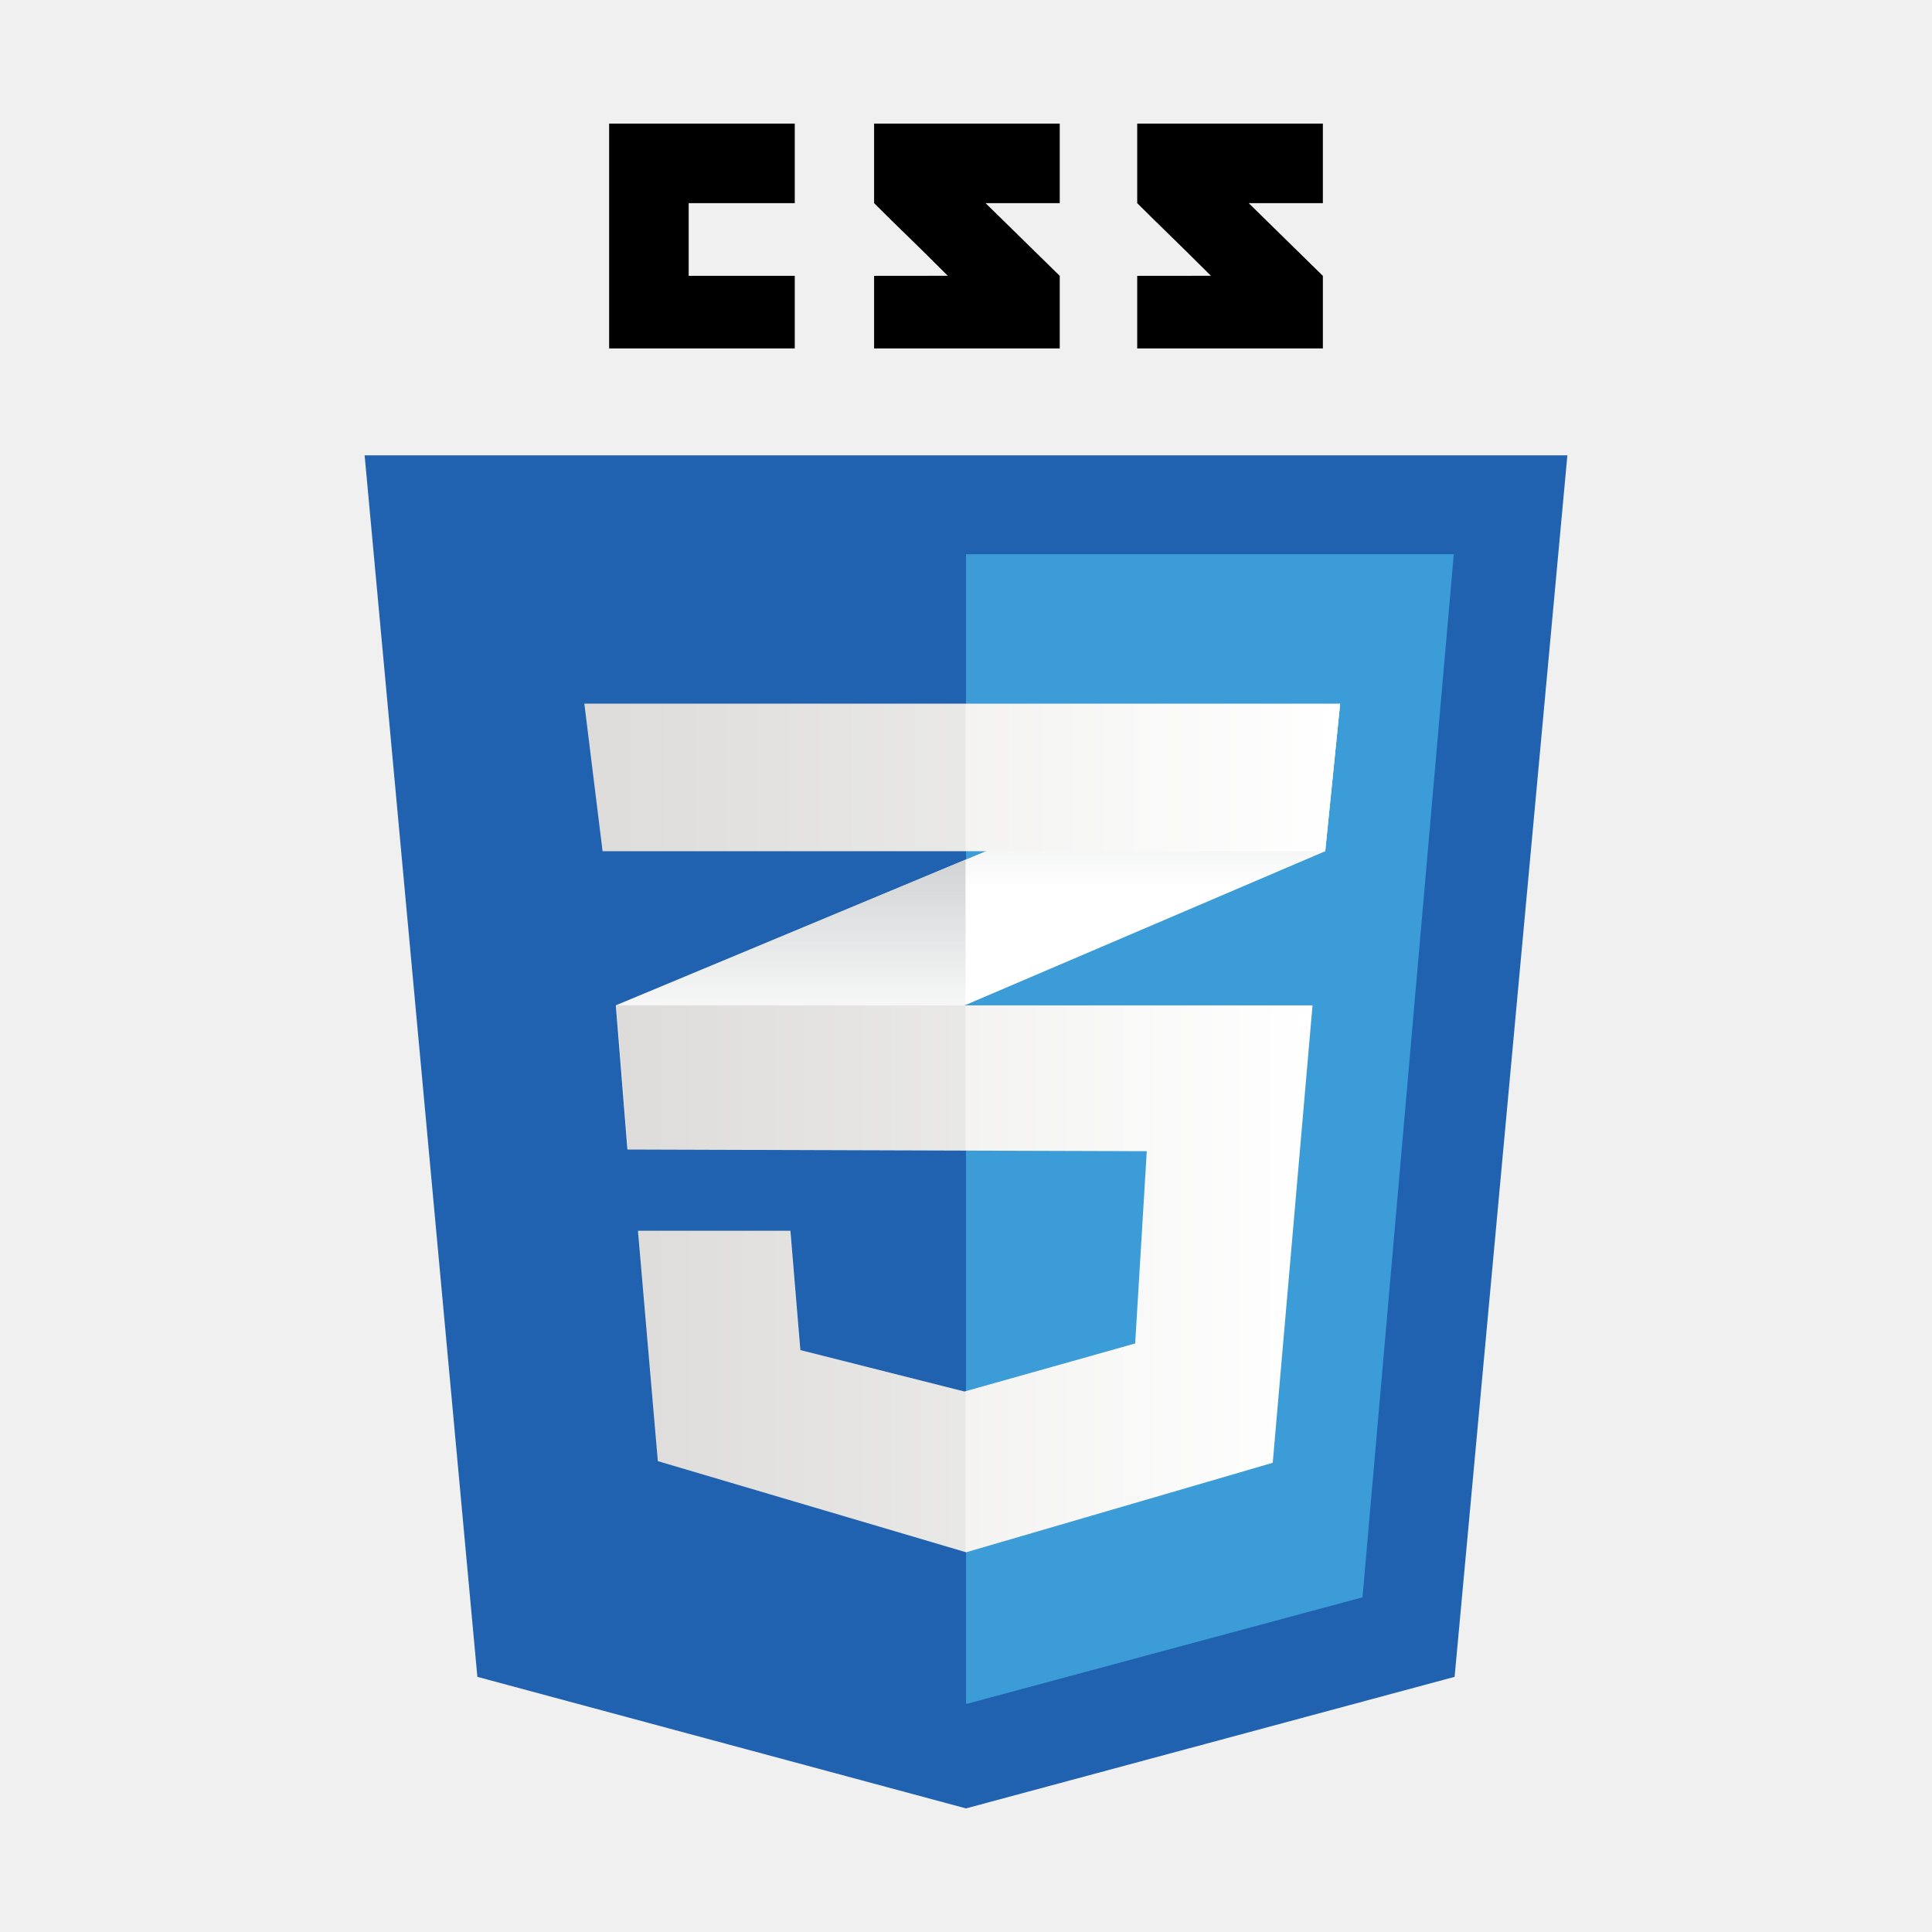
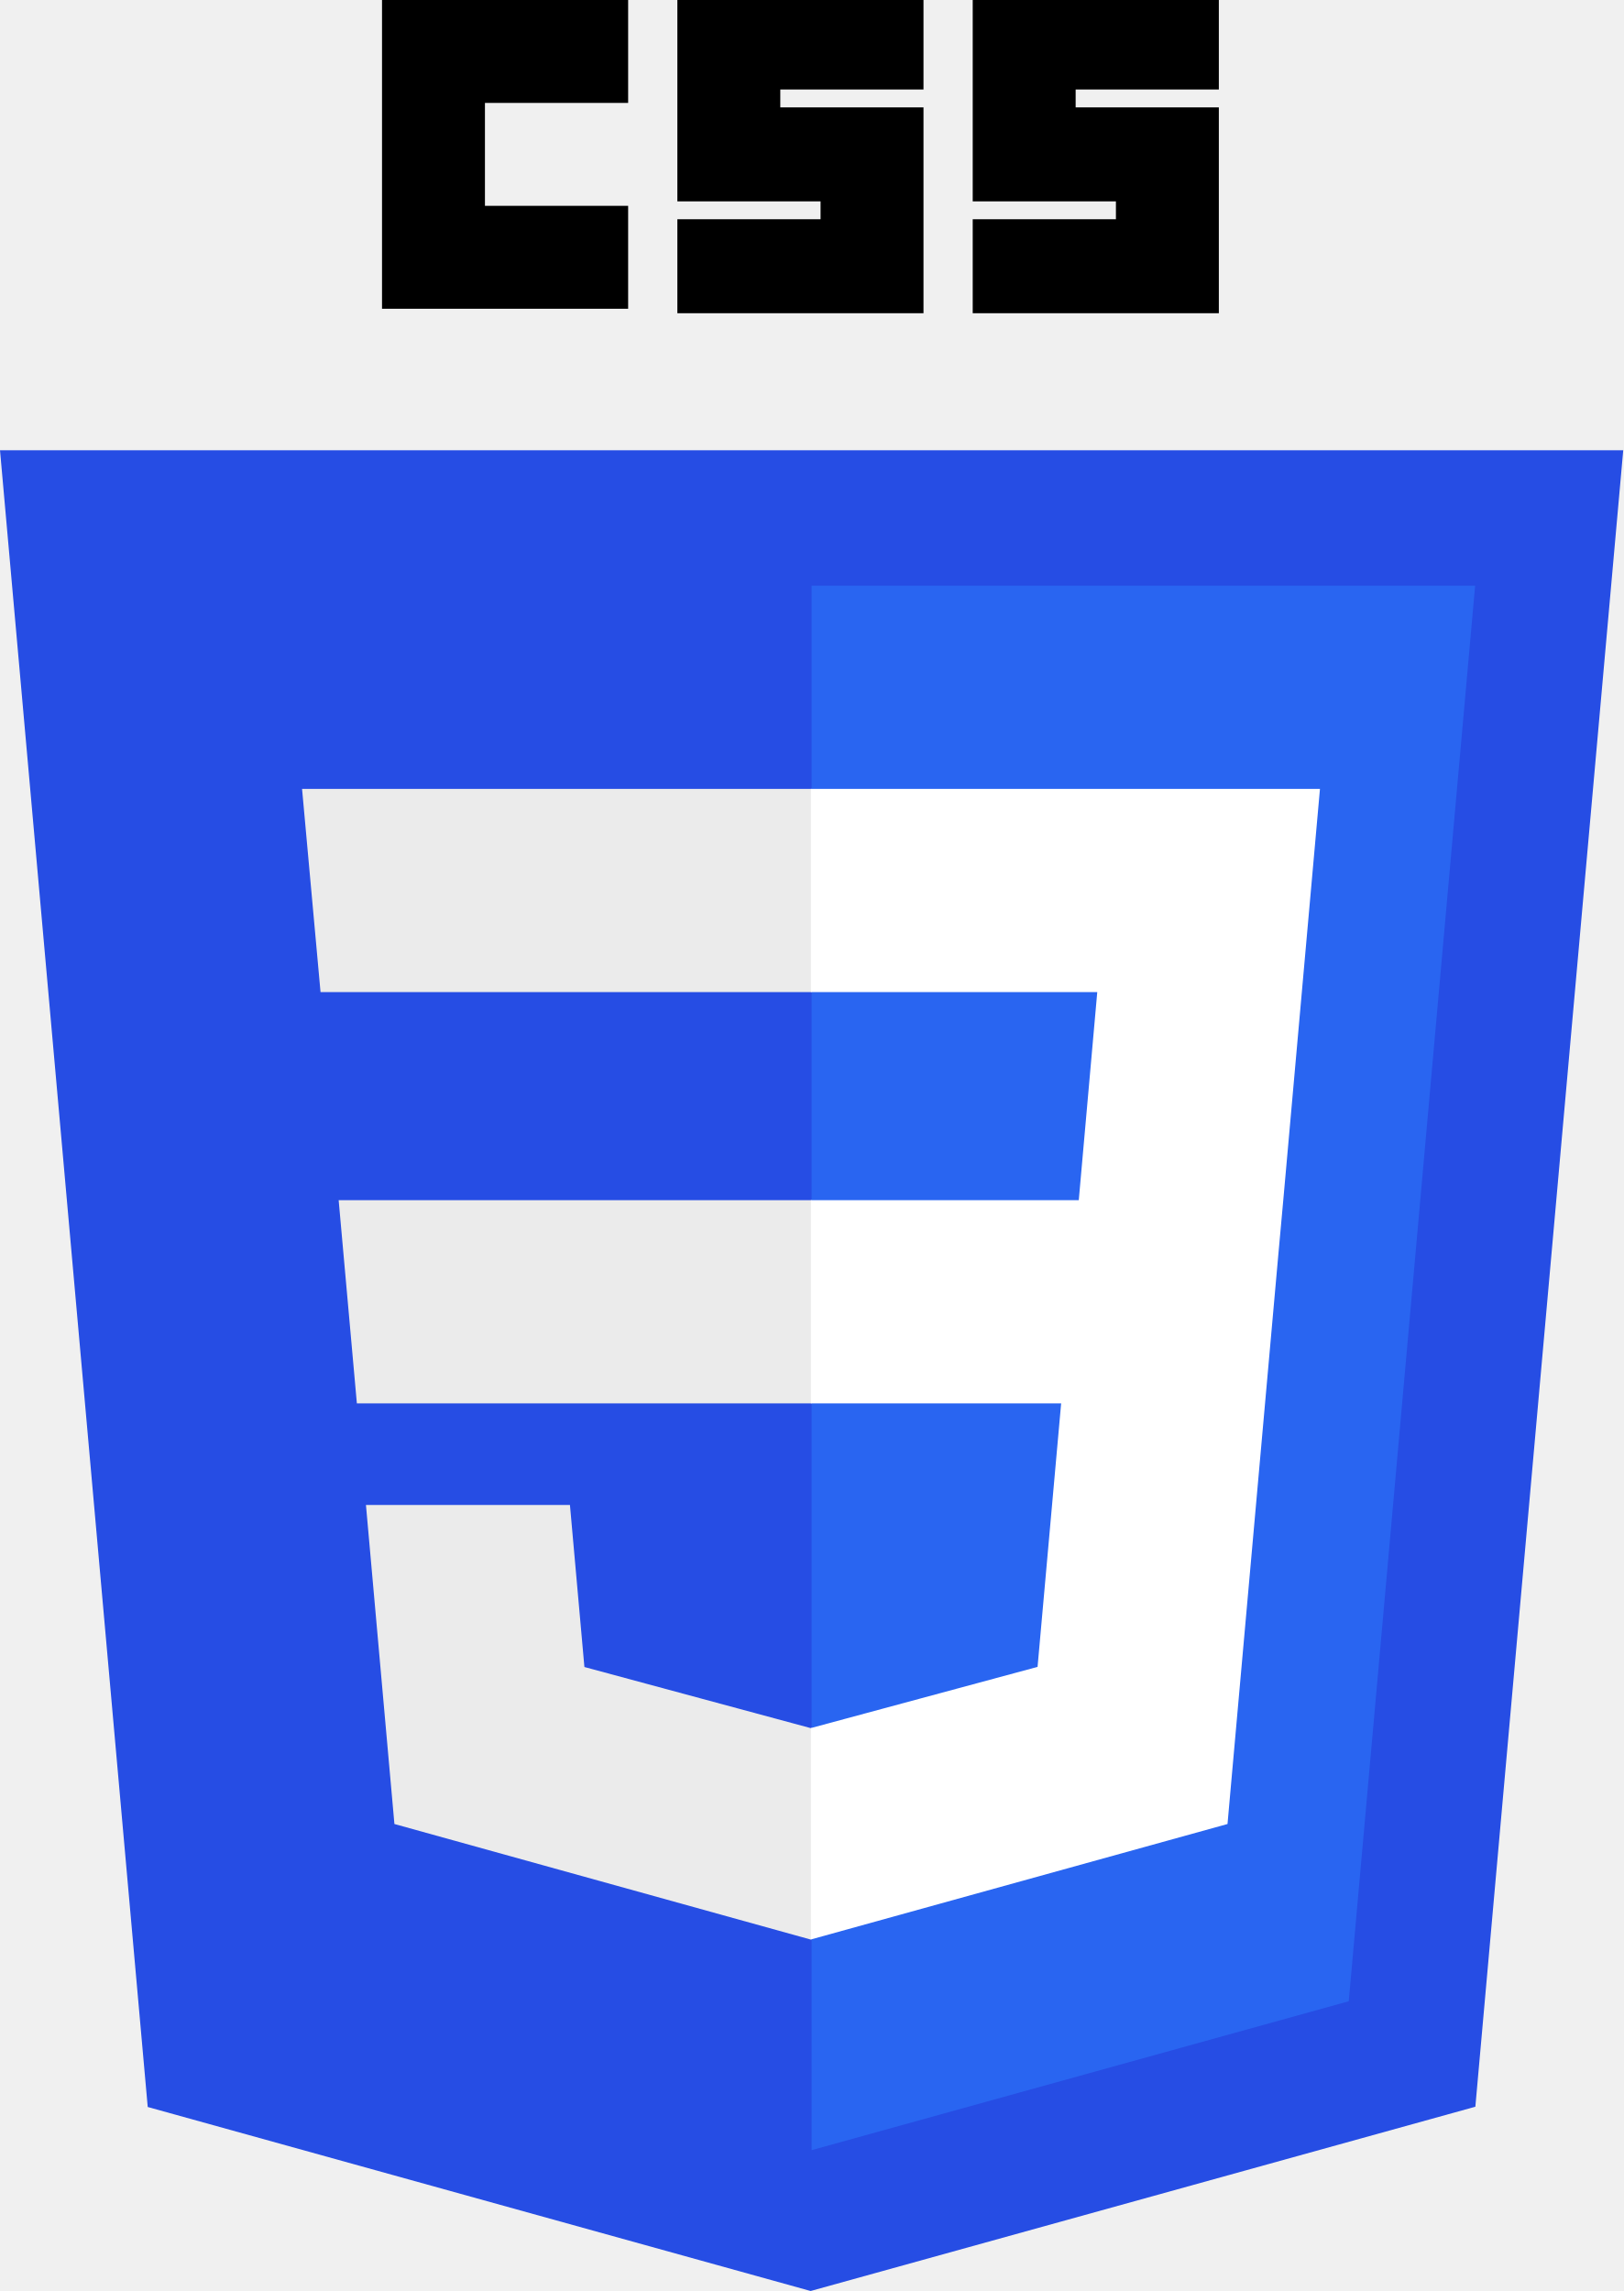
- <svg xmlns="http://www.w3.org/2000/svg" width="800px" height="800px" viewBox="0 0 538.584 538.584">
-   <path d="M0 0h538.584v538.583H0V0z" fill="none" />
-   <path d="M405.5 467.454L269.29 504.13l-136.212-36.676-31.432-340.525h335.29L405.5 467.454z" fill="#2062af" />
-   <path d="M269.289 154.511v320.367l.308.084 110.229-29.682 25.443-290.769h-135.98z" fill="#3c9cd7" />
-   <path d="M191.985 76.899V56.631h29.571V34.453h-51.749v62.684h51.749V76.899h-29.571zm82.766-20.268h20.674V34.453h-51.754v22.178c6.924 6.924 10.535 10.238 20.549 20.252-5.854 0-20.549.021-20.549.02v20.234h51.754V76.899l-20.674-20.268zm73.352 0h20.673V34.453H317.02v22.178c6.924 6.924 10.537 10.238 20.551 20.252-5.852 0-20.551.021-20.551.02v20.234h51.757V76.899l-20.674-20.268z" />
-   <path d="M269.168 239.656l-97.49 40.602 3.233 40.199 94.257-40.301 100.265-42.868 4.157-41.122-104.422 43.49z" fill="#ffffff" />
-   <linearGradient id="a" gradientUnits="userSpaceOnUse" x1="-825.508" y1="1338.301" x2="-825.508" y2="1419.102" gradientTransform="matrix(1 0 0 -1 1045.93 1658.759)">
-     <stop offset=".387" stop-color="#d1d3d4" stop-opacity="0" />
-     <stop offset="1" stop-color="#d1d3d4" />
-   </linearGradient>
-   <path d="M171.677 280.258l3.233 40.199 94.257-40.301v-40.5l-97.49 40.602z" fill="url(#a)" />
-   <linearGradient id="b" gradientUnits="userSpaceOnUse" x1="-724.552" y1="1378.602" x2="-724.552" y2="1462.591" gradientTransform="matrix(1 0 0 -1 1045.93 1658.759)">
-     <stop offset=".387" stop-color="#d1d3d4" stop-opacity="0" />
-     <stop offset="1" stop-color="#d1d3d4" />
-   </linearGradient>
-   <path d="M373.59 196.167l-104.422 43.489v40.5l100.265-42.868 4.157-41.121z" fill="url(#b)" />
-   <linearGradient id="c" gradientUnits="userSpaceOnUse" x1="-874.103" y1="1302.263" x2="-680.039" y2="1302.263" gradientTransform="matrix(1 0 0 -1 1045.93 1658.759)">
-     <stop offset="0" stop-color="#e8e7e5" />
-     <stop offset="1" stop-color="#ffffff" />
-   </linearGradient>
-   <path d="M171.827 280.258l3.234 40.199 144.625.461-3.235 53.598-47.59 13.398-45.748-11.551-2.772-33.268h-42.508l5.545 64.225 85.945 25.412 85.479-24.951 11.09-127.523H171.827z" fill="url(#c)" />
-   <path d="M269.168 280.258h-97.49l3.233 40.199 94.257.301v-40.5zm0 107.528l-.462.129-45.742-11.551-2.772-33.268h-42.507l5.544 64.225 85.939 25.412v-44.947z" opacity=".05" />
-   <linearGradient id="d" gradientUnits="userSpaceOnUse" x1="-883.032" y1="1442.031" x2="-672.341" y2="1442.031" gradientTransform="matrix(1 0 0 -1 1045.93 1658.759)">
-     <stop offset="0" stop-color="#e8e7e5" />
-     <stop offset="1" stop-color="#ffffff" />
-   </linearGradient>
-   <path d="M162.898 196.167H373.59l-4.157 41.122H167.98l-5.082-41.122z" fill="url(#d)" />
-   <path d="M269.168 196.167h-106.27l5.082 41.122h101.188v-41.122z" opacity=".05" />
+ <svg xmlns="http://www.w3.org/2000/svg" width="102.372mm" height="144.498mm" viewBox="0 0 362.734 512" id="svg3476" version="1.1">
+   <defs id="defs3478" />
+   <g id="layer1" transform="translate(-193.633,-276.3622)">
+     <g id="g3013" transform="translate(119,276.3622)">
+       <polygon id="polygon2989" points="437.367,100.62 404.321,470.819 255.778,512 107.644,470.877 74.633,100.62 " style="fill:#264de4" />
+       <polygon id="polygon2991" points="376.03,447.246 404.27,130.894 256,130.894 256,480.523 " style="fill:#2965f1" />
+       <polygon id="polygon2993" points="150.31,268.217 154.38,313.627 256,313.627 256,268.217 " style="fill:#ebebeb" />
+       <polygon id="polygon2995" points="256,176.305 255.843,176.305 142.132,176.305 146.26,221.716 256,221.716 " style="fill:#ebebeb" />
+       <polygon id="polygon2997" points="256,433.399 256,386.153 255.801,386.206 205.227,372.55 201.994,336.333 177.419,336.333 156.409,336.333 162.771,407.634 255.791,433.457 " style="fill:#ebebeb" />
+       <path id="path2999" d="m 160,0 55,0 0,23 -32,0 0,23 32,0 0,23 -55,0 z" />
+       <path id="path3001" d="m 226,0 55,0 0,20 -32,0 0,4 32,0 0,46 -55,0 0,-21 32,0 0,-4 -32,0 z" />
+       <path id="path3003" d="m 292,0 55,0 0,20 -32,0 0,4 32,0 0,46 -55,0 0,-21 32,0 0,-4 -32,0 z" />
+       <polygon id="polygon3005" points="311.761,313.627 306.49,372.521 255.843,386.191 255.843,433.435 348.937,407.634 349.62,399.962 360.291,280.411 361.399,268.217 369.597,176.305 255.843,176.305 255.843,221.716 319.831,221.716 315.699,268.217 255.843,268.217 255.843,313.627 " style="fill:#ffffff" />
+     </g>
+   </g>
</svg>
